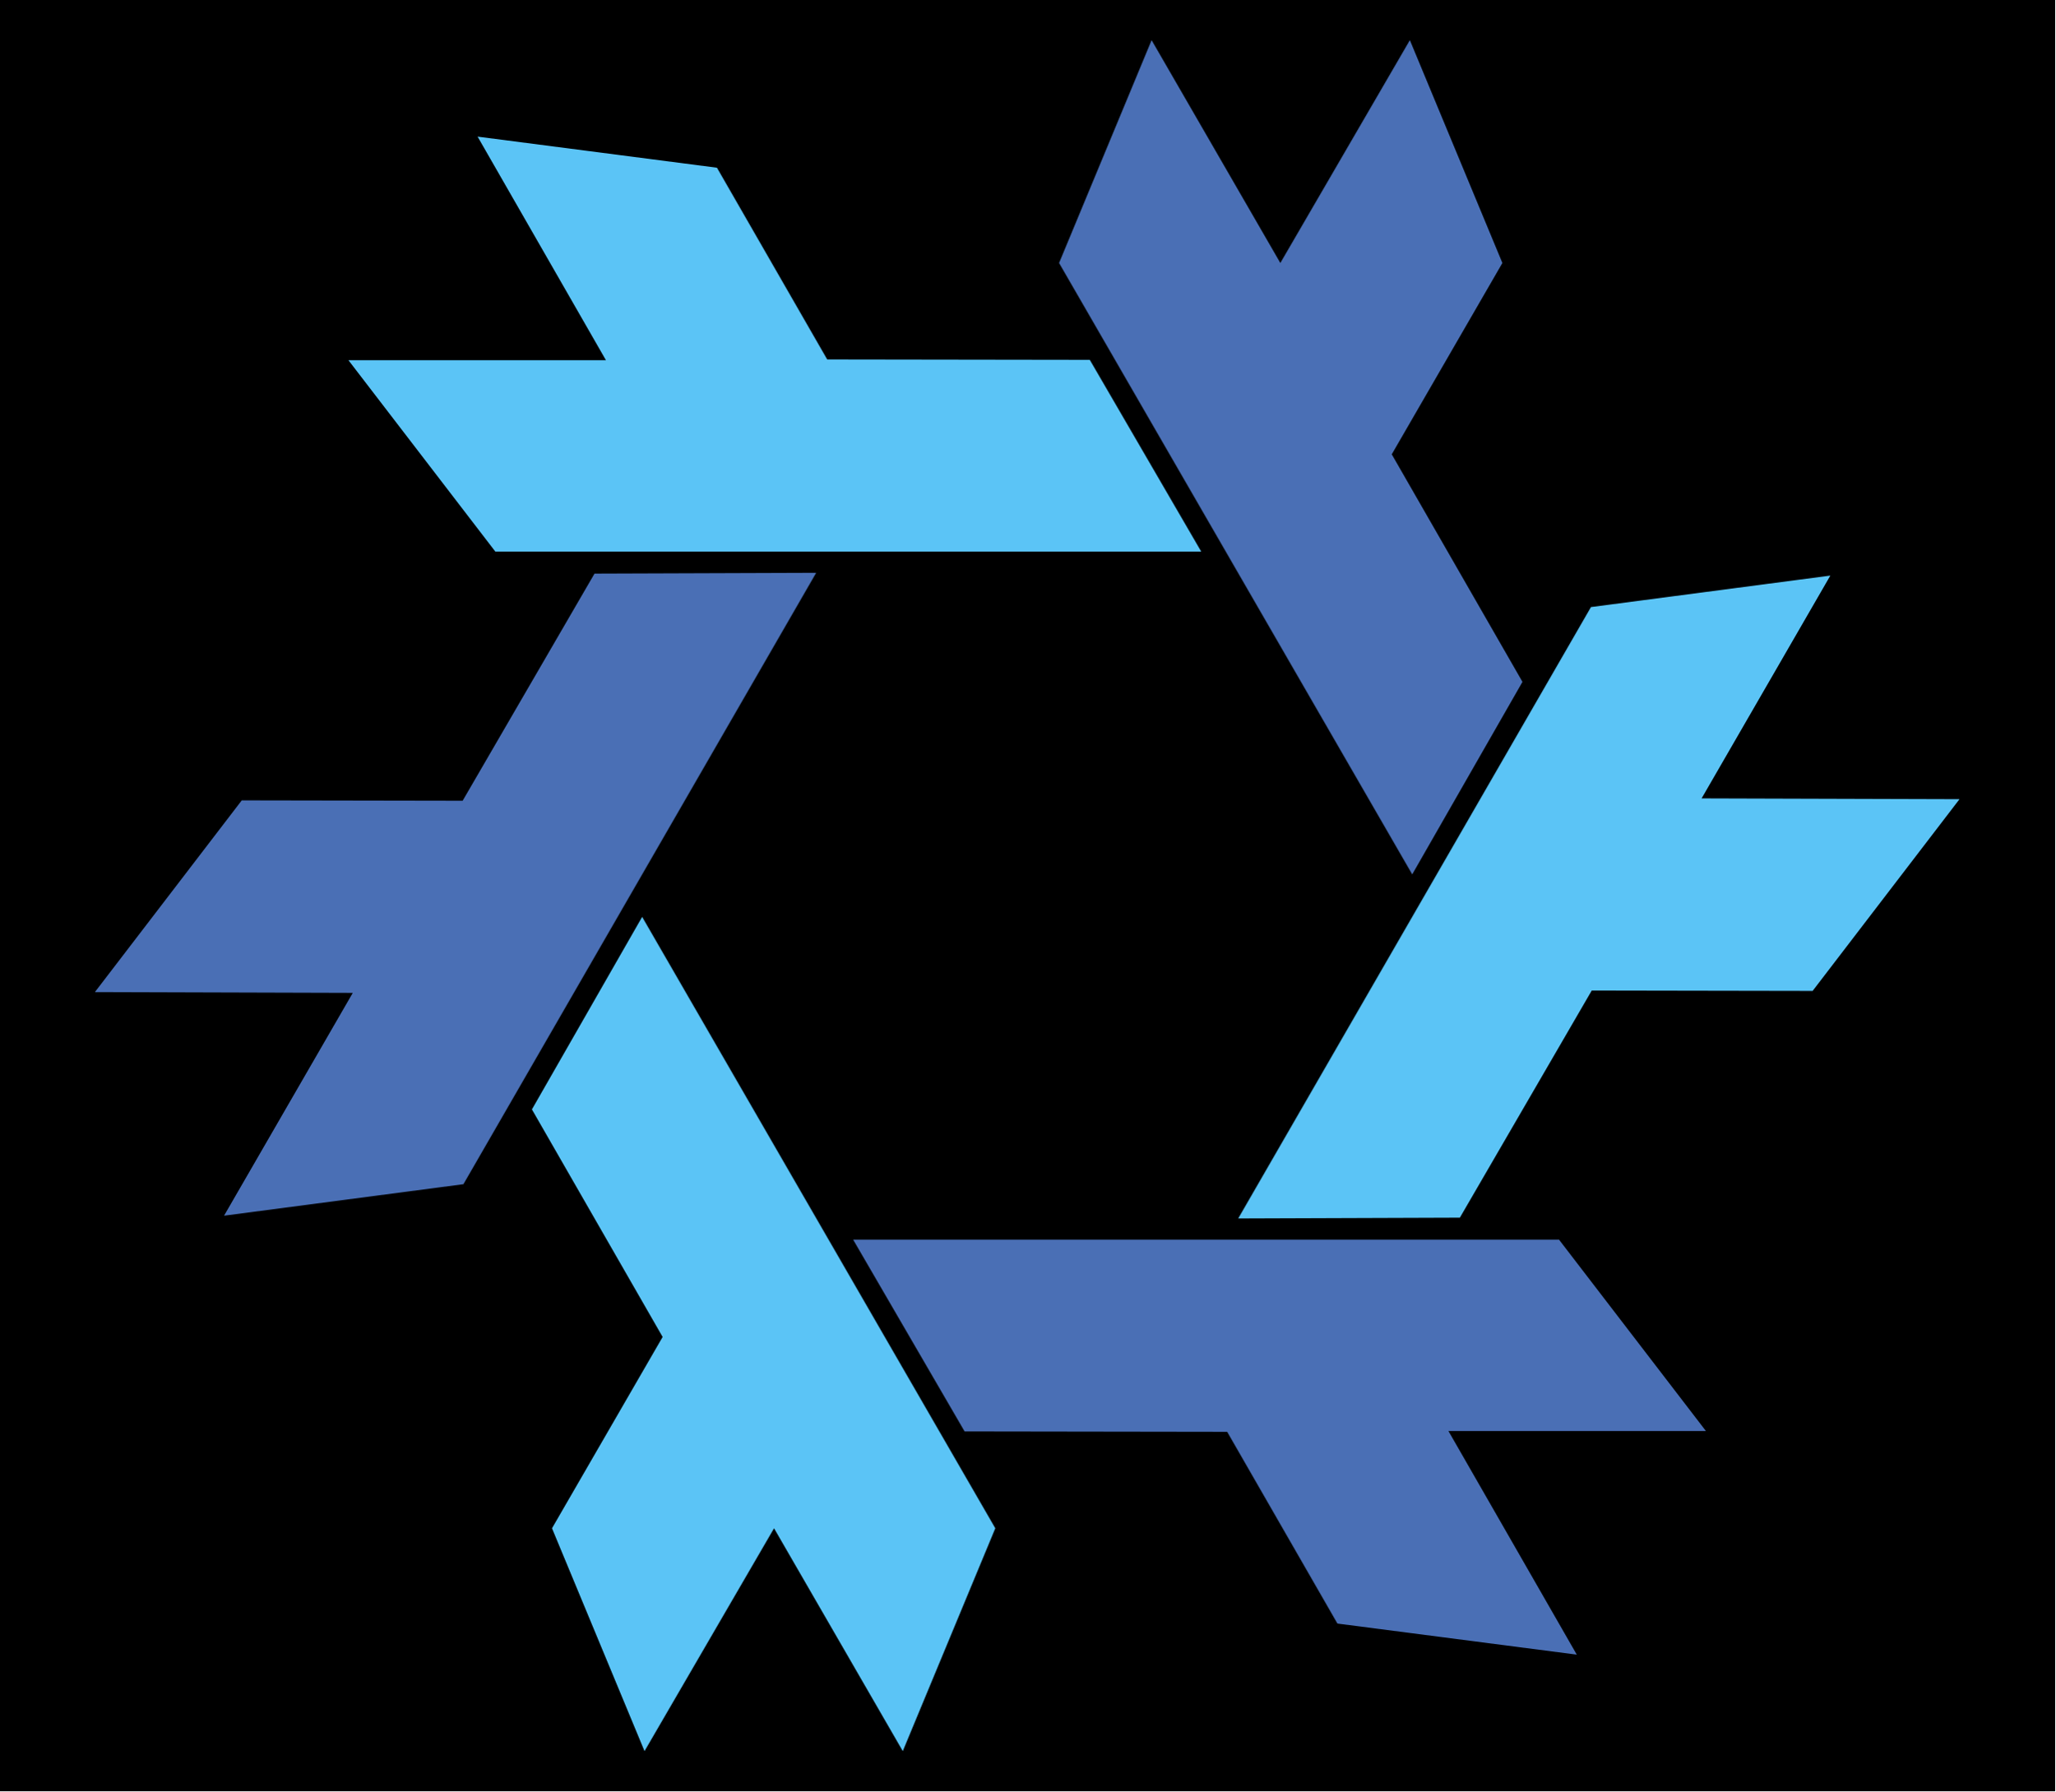
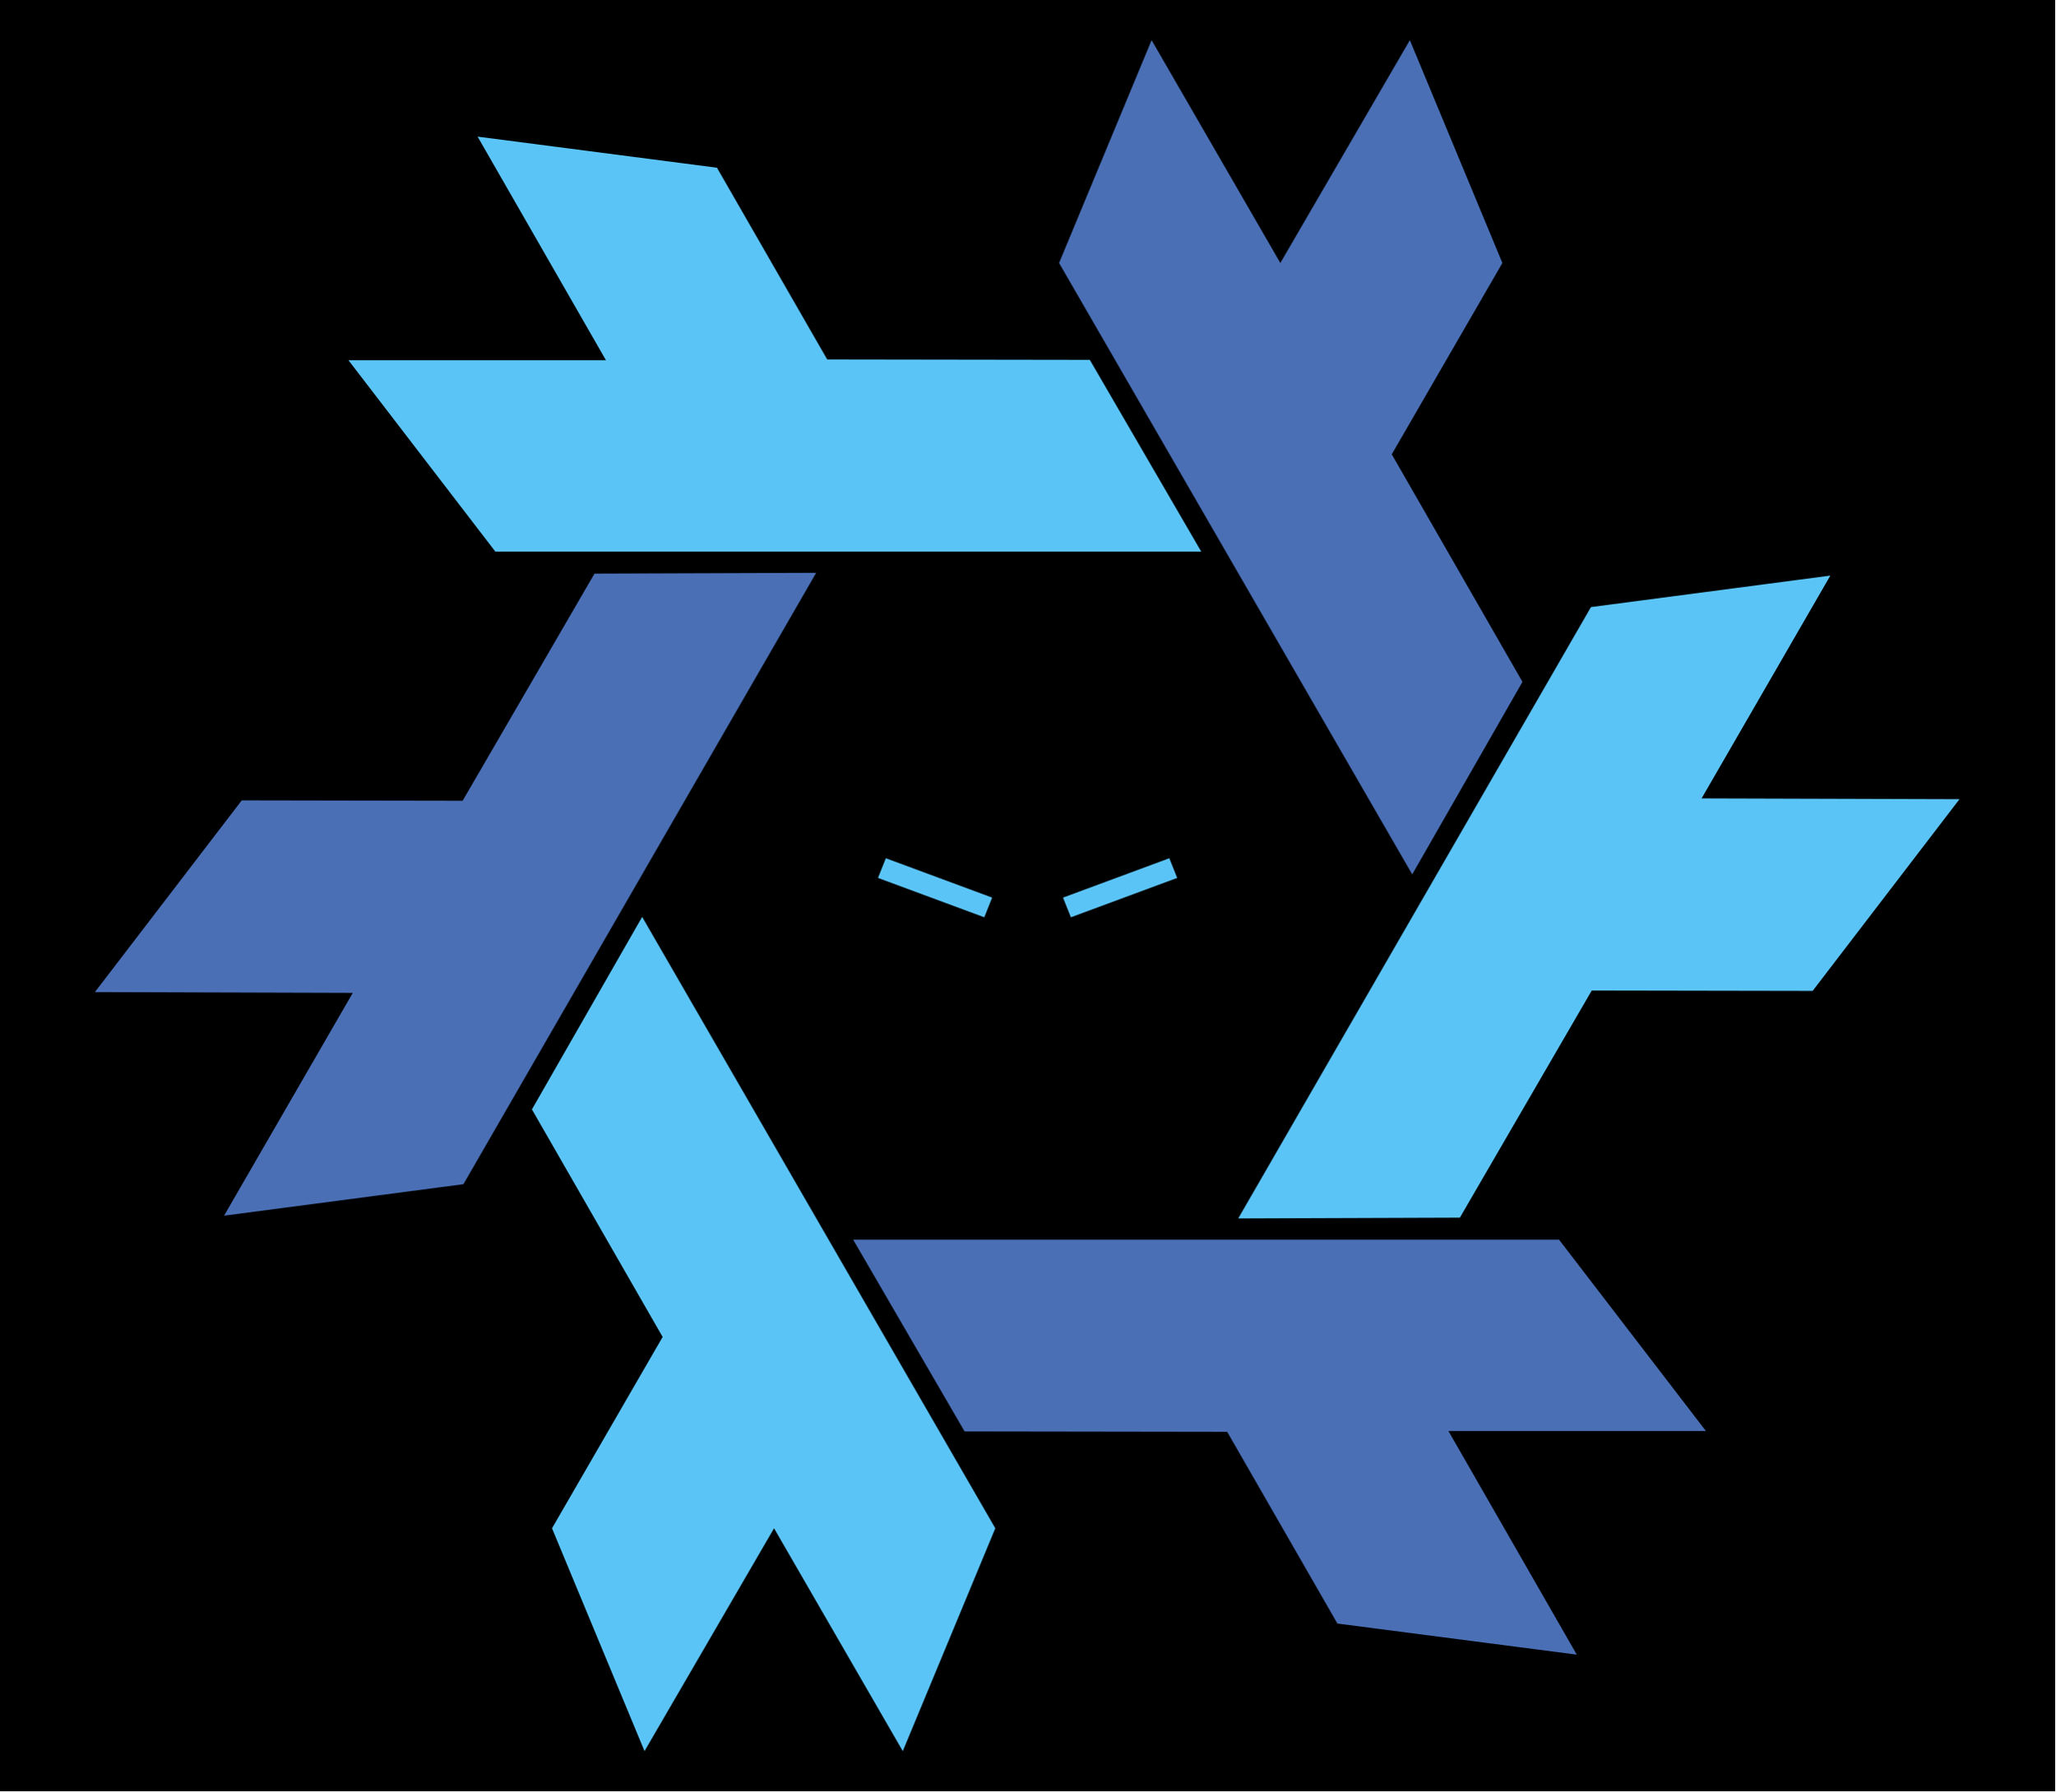
<svg xmlns="http://www.w3.org/2000/svg" viewBox="-10 -10 522 455">
  <rect x="-10" y="-10" width="522" height="455" fill="#000" />
  <g>
    <path fill="#5bc4f6" d="M 153.1,222.9 L 242.8,378.2 L 219.3,434.8 L 186.6,378.2 L 153.7,434.8 L 130.2,378.2 L 158.3,329.6 L 125.1,271.8 Z" />
    <path fill="#5bc4f6" d="M 295.1,130.1 L 115.8,130.1 L 78.5,81.5 L 143.9,81.5 L 111.3,24.7 L 172.1,32.6 L 200.1,81.3 L 266.8,81.4 Z" />
    <path fill="#5bc4f6" d="M 304.5,299.5 L 394.1,144.2 L 454.9,136.2 L 422.2,192.8 L 487.7,193.0 L 450.4,241.7 L 394.3,241.6 L 360.8,299.3 Z" />
    <path fill="#4a6fb5" d="M 197.3,135.5 L 107.7,290.8 L 46.9,298.8 L 79.6,242.2 L 14.1,242.0 L 51.4,193.3 L 107.5,193.4 L 141.0,135.7 Z" />
    <path fill="#4a6fb5" d="M 348.7,212.1 L 259.0,56.8 L 282.5,0.2 L 315.2,56.8 L 348.1,0.2 L 371.6,56.8 L 343.5,105.4 L 376.7,163.2 Z" />
    <path fill="#4a6fb5" d="M 206.7,304.9 L 386.0,304.9 L 423.3,353.5 L 357.9,353.5 L 390.5,410.3 L 329.7,402.4 L 301.7,353.7 L 235.0,353.6 Z" />
+     <path fill="#5bc4f6" d="M 215,208 L 242,218 L 240,223 L 213,213 Z" />
+     <path fill="#5bc4f6" d="M 260,218 L 287,208 L 289,213 L 262,223 Z" />
  </g>
</svg>
